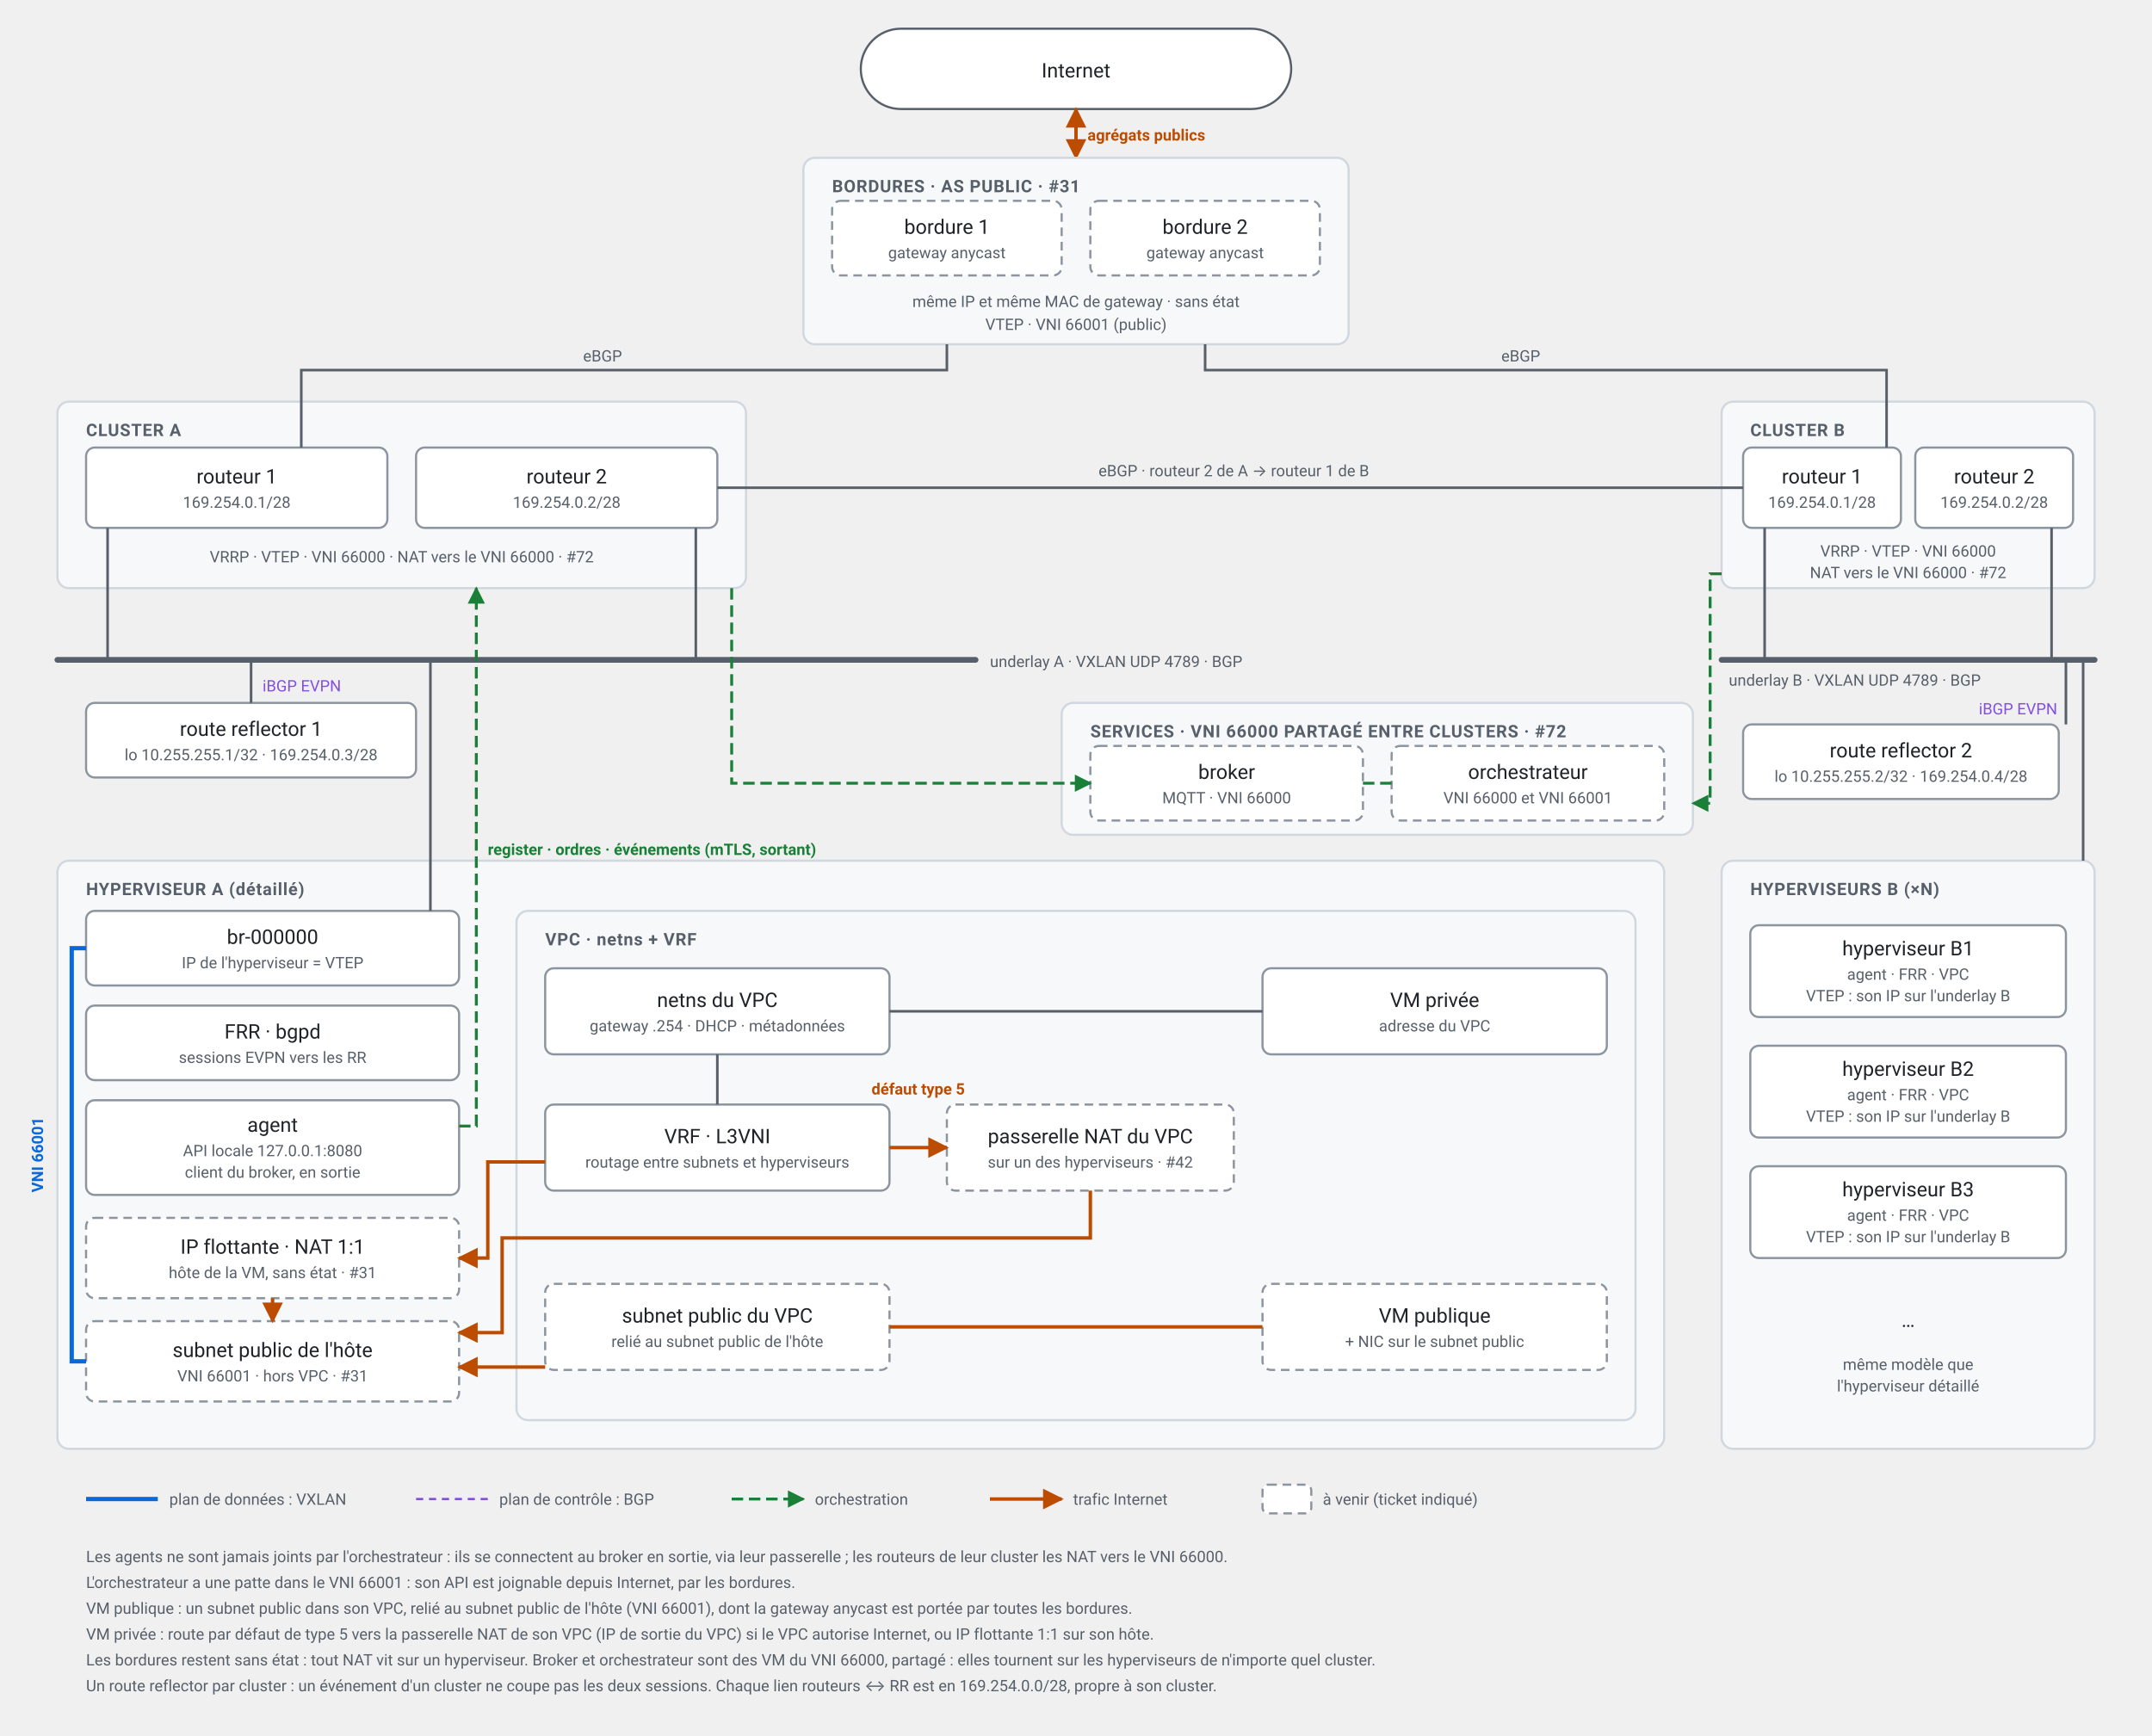
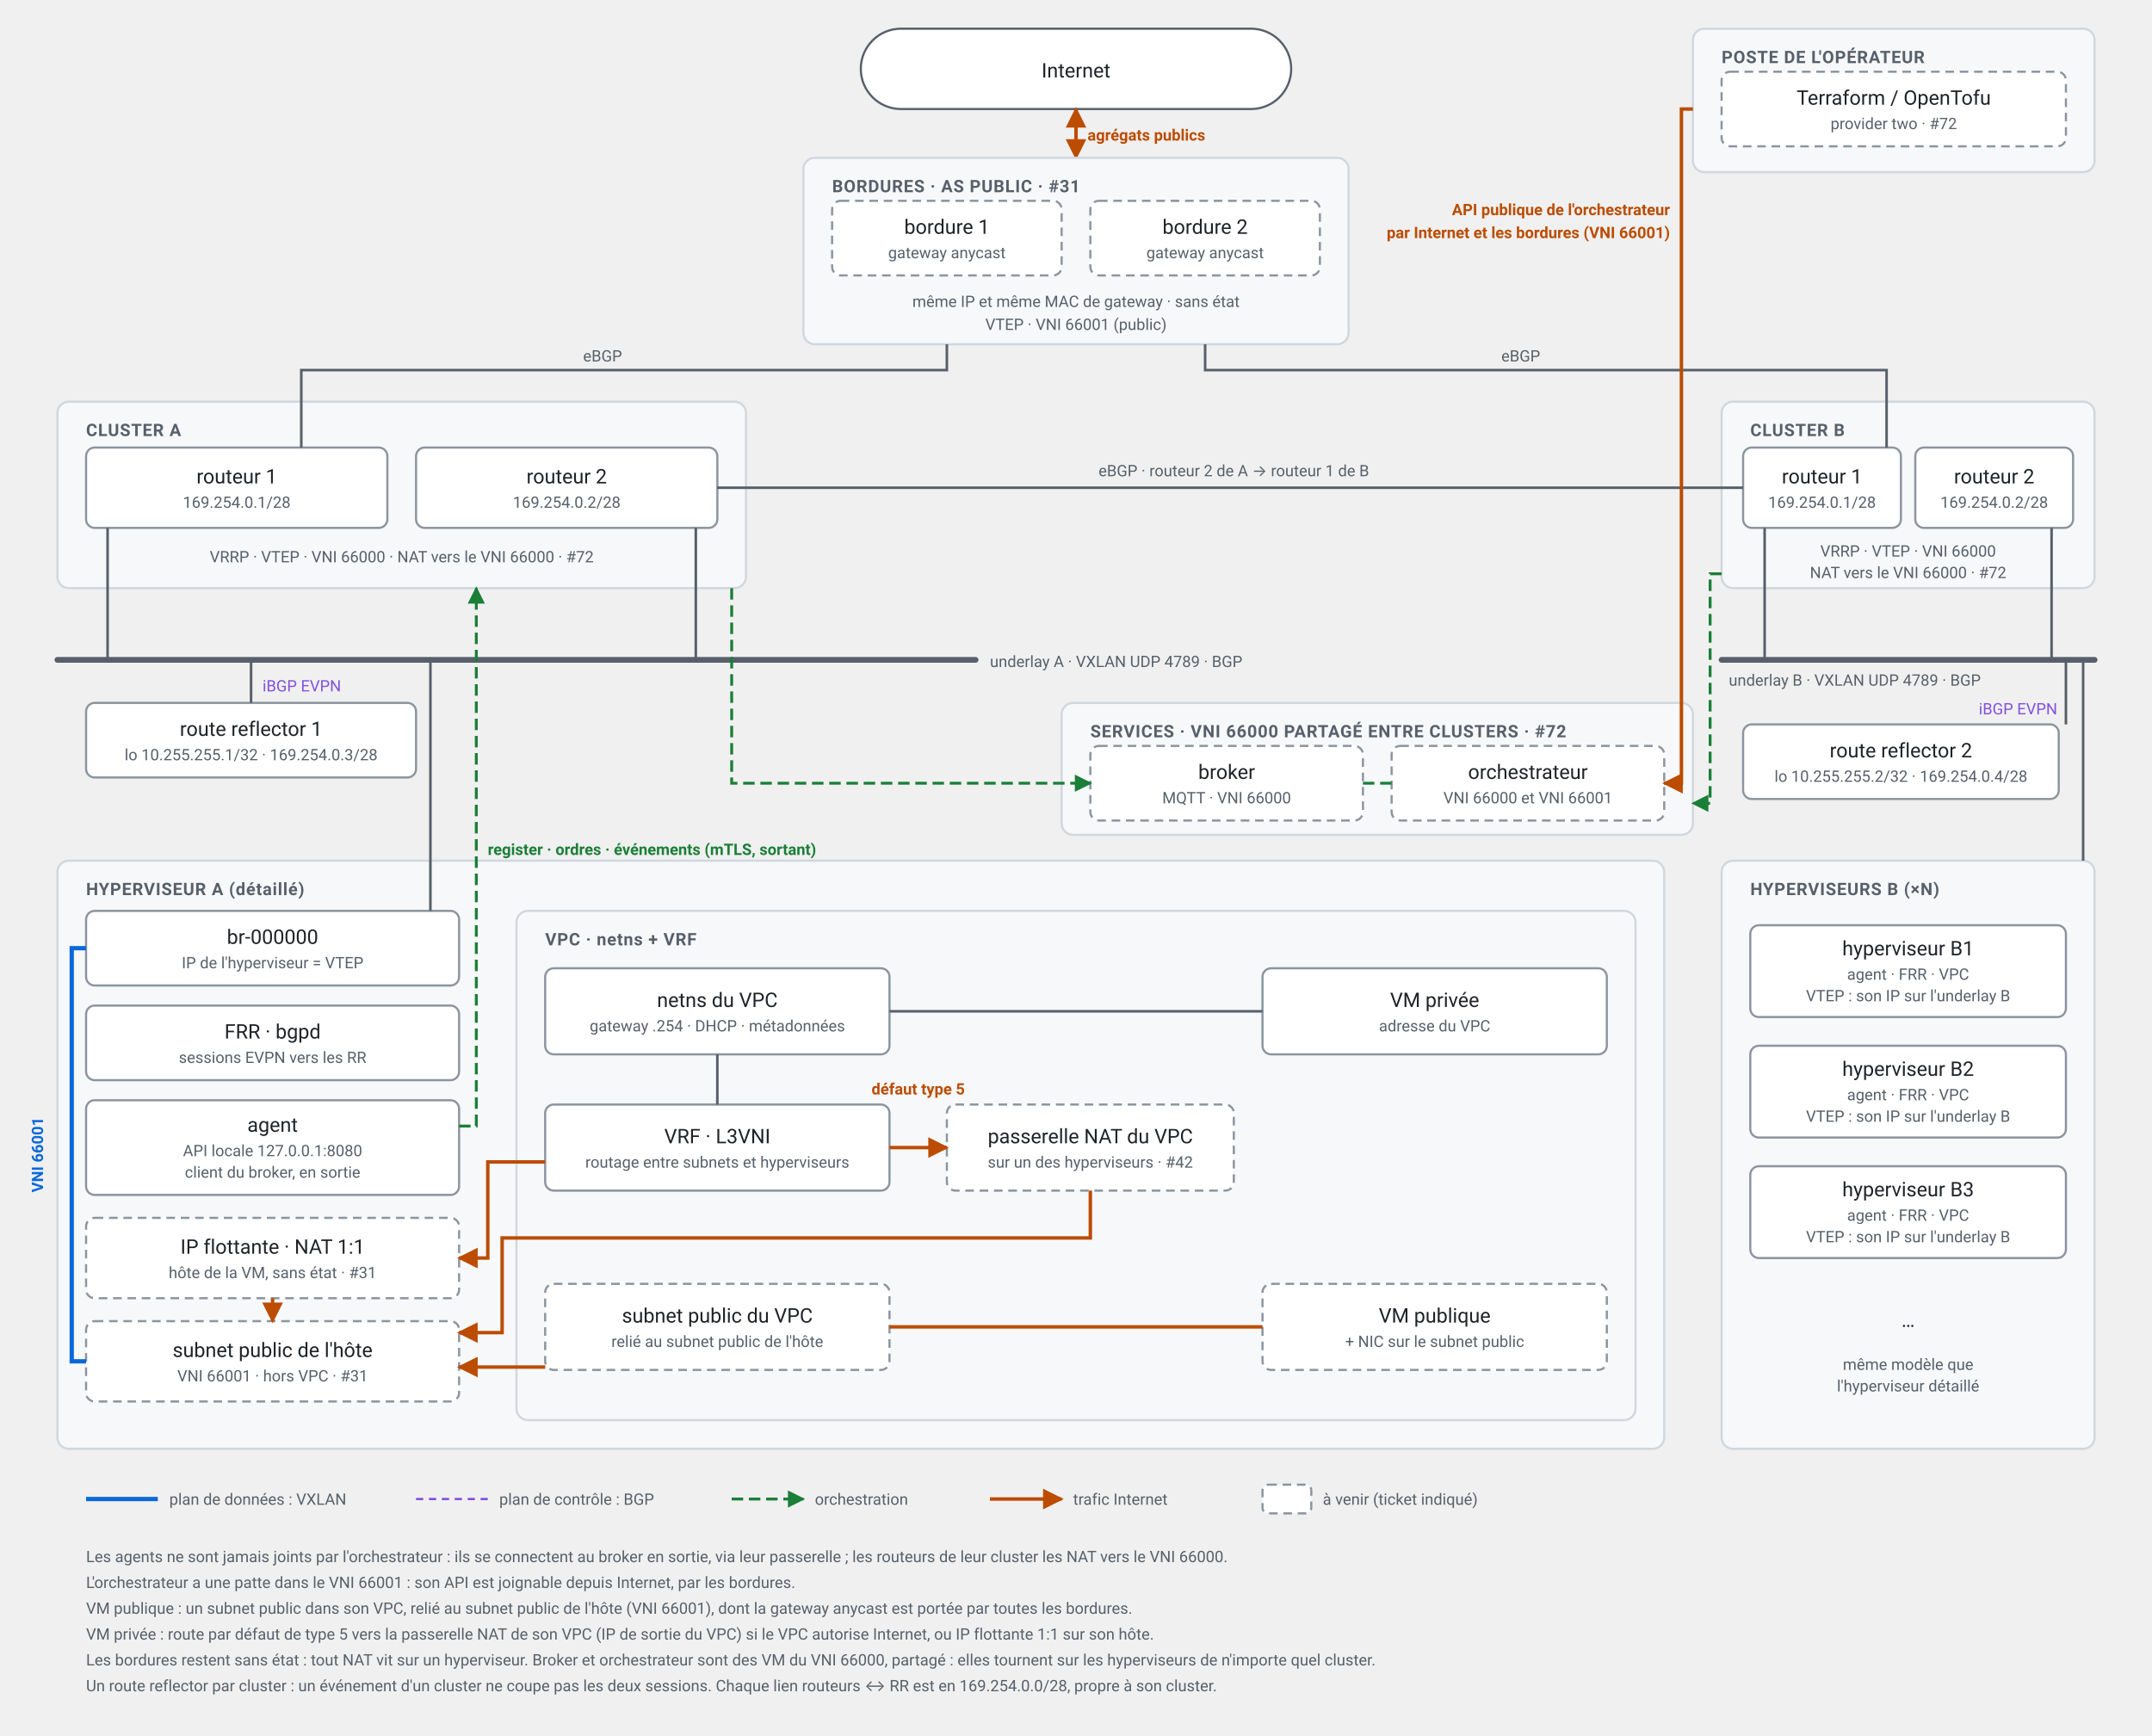
<svg xmlns="http://www.w3.org/2000/svg" viewBox="0 0 1500 1210" width="1500" height="1210" role="img" aria-label="Vue d'ensemble : Internet, bordures, routeurs du cluster, services, orchestration et hyperviseurs">
  <style>
    .lbl { font-family: -apple-system, "Segoe UI", Roboto, sans-serif; font-size: 14px; fill: #1f2328; }
    .sub { font-family: -apple-system, "Segoe UI", Roboto, sans-serif; font-size: 11px; fill: #57606a; }
    .grp { font-family: -apple-system, "Segoe UI", Roboto, sans-serif; font-size: 12px; font-weight: 600; fill: #57606a; letter-spacing: .04em; }
    .ctrlt { font-family: -apple-system, "Segoe UI", Roboto, sans-serif; font-size: 11px; fill: #8250df; }
    .datat { font-family: -apple-system, "Segoe UI", Roboto, sans-serif; font-size: 11px; font-weight: 600; fill: #0969da; }
    .orcht { font-family: -apple-system, "Segoe UI", Roboto, sans-serif; font-size: 11px; font-weight: 600; fill: #1a7f37; }
    .nett { font-family: -apple-system, "Segoe UI", Roboto, sans-serif; font-size: 11px; font-weight: 600; fill: #bc4c00; }
    .box { fill: #ffffff; stroke: #8c959f; stroke-width: 1.5; }
    .future { fill: #ffffff; stroke: #8c959f; stroke-width: 1.5; stroke-dasharray: 6 4; }
    .group { fill: #f6f8fa; stroke: #d0d7de; stroke-width: 1.5; }
    .pill { fill: #ffffff; stroke: #57606a; stroke-width: 1.5; }
    .bus { stroke: #57606a; stroke-width: 4; fill: none; stroke-linecap: round; }
    .link { stroke: #57606a; stroke-width: 1.8; fill: none; }
    .ctrl { stroke: #8250df; stroke-width: 1.6; fill: none; stroke-dasharray: 5 4; }
    .data { stroke: #0969da; stroke-width: 3; fill: none; }
    .orch { stroke: #1a7f37; stroke-width: 2; fill: none; stroke-dasharray: 8 4; }
    .net { stroke: #bc4c00; stroke-width: 2.4; fill: none; }
    .head-ctrl { fill: #8250df; }
    .head-data { fill: #0969da; }
    .head-orch { fill: #1a7f37; }
    .head-net { fill: #bc4c00; }
  </style>
  <defs>
    <marker id="a-ctrl" viewBox="0 0 10 10" refX="9" refY="5" markerWidth="7" markerHeight="7" orient="auto-start-reverse">
      <path class="head-ctrl" d="M0 0 L10 5 L0 10 z" />
    </marker>
    <marker id="a-data" viewBox="0 0 10 10" refX="9" refY="5" markerWidth="5" markerHeight="5" orient="auto-start-reverse">
      <path class="head-data" d="M0 0 L10 5 L0 10 z" />
    </marker>
    <marker id="a-orch" viewBox="0 0 10 10" refX="9" refY="5" markerWidth="6" markerHeight="6" orient="auto-start-reverse">
      <path class="head-orch" d="M0 0 L10 5 L0 10 z" />
    </marker>
    <marker id="a-net" viewBox="0 0 10 10" refX="9" refY="5" markerWidth="6" markerHeight="6" orient="auto-start-reverse">
      <path class="head-net" d="M0 0 L10 5 L0 10 z" />
    </marker>
  </defs>
  <rect class="pill" x="600" y="20" width="300" height="56" rx="28" />
  <text class="lbl" x="750" y="54" text-anchor="middle">Internet</text>
  <path class="net" d="M750 76 V110" marker-start="url(#a-net)" marker-end="url(#a-net)" />
  <text class="nett" x="758" y="98" text-anchor="start">agrégats publics</text>
  <rect class="group" x="560" y="110" width="380" height="130" rx="8" />
  <text class="grp" x="580" y="134">BORDURES · AS PUBLIC · #31</text>
  <rect class="future" x="580" y="140" width="160" height="52" rx="6" />
  <text class="lbl" x="660.0" y="163.0" text-anchor="middle">bordure 1</text>
  <text class="sub" x="660.0" y="180.0" text-anchor="middle">gateway anycast</text>
  <rect class="future" x="760" y="140" width="160" height="52" rx="6" />
  <text class="lbl" x="840.0" y="163.0" text-anchor="middle">bordure 2</text>
  <text class="sub" x="840.0" y="180.0" text-anchor="middle">gateway anycast</text>
  <text class="sub" x="750" y="214" text-anchor="middle">même IP et même MAC de gateway · sans état</text>
  <text class="sub" x="750" y="230" text-anchor="middle">VTEP · VNI 66001 (public)</text>
+   <rect class="group" x="1180" y="20" width="280" height="100" rx="8" />
+   <text class="grp" x="1200" y="44">POSTE DE L'OPÉRATEUR</text>
+   <rect class="future" x="1200" y="50" width="240" height="52" rx="6" />
+   <text class="lbl" x="1320.0" y="73.0" text-anchor="middle">Terraform / OpenTofu</text>
+   <text class="sub" x="1320.0" y="90.0" text-anchor="middle">provider two · #72</text>
+   <text class="nett" x="1164" y="150" text-anchor="end">API publique de l'orchestrateur</text>
+   <text class="nett" x="1164" y="166" text-anchor="end">par Internet et les bordures (VNI 66001)</text>
  <rect class="group" x="40" y="280" width="480" height="130" rx="8" />
  <text class="grp" x="60" y="304">CLUSTER A</text>
  <rect class="box" x="60" y="312" width="210" height="56" rx="6" />
  <text class="lbl" x="165.0" y="337.0" text-anchor="middle">routeur 1</text>
  <text class="sub" x="165.0" y="354.0" text-anchor="middle">169.254.0.1/28</text>
  <rect class="box" x="290" y="312" width="210" height="56" rx="6" />
  <text class="lbl" x="395.0" y="337.0" text-anchor="middle">routeur 2</text>
  <text class="sub" x="395.0" y="354.0" text-anchor="middle">169.254.0.2/28</text>
  <text class="sub" x="280" y="392" text-anchor="middle">VRRP · VTEP · VNI 66000 · NAT vers le VNI 66000 · #72</text>
  <rect class="group" x="1200" y="280" width="260" height="130" rx="8" />
  <text class="grp" x="1220" y="304">CLUSTER B</text>
  <rect class="box" x="1215" y="312" width="110" height="56" rx="6" />
  <text class="lbl" x="1270.0" y="337.0" text-anchor="middle">routeur 1</text>
  <text class="sub" x="1270.0" y="354.0" text-anchor="middle">169.254.0.1/28</text>
  <rect class="box" x="1335" y="312" width="110" height="56" rx="6" />
  <text class="lbl" x="1390.0" y="337.0" text-anchor="middle">routeur 2</text>
  <text class="sub" x="1390.0" y="354.0" text-anchor="middle">169.254.0.2/28</text>
  <text class="sub" x="1330" y="388" text-anchor="middle">VRRP · VTEP · VNI 66000</text>
  <text class="sub" x="1330" y="403" text-anchor="middle">NAT vers le VNI 66000 · #72</text>
  <line class="bus" x1="1200" y1="460" x2="1460" y2="460" />
  <text class="sub" x="1205" y="478" text-anchor="start">underlay B · VXLAN UDP 4789 · BGP</text>
  <path class="link" d="M1230 368 V460" />
  <path class="link" d="M1430 368 V460" />
  <rect class="box" x="1215" y="505" width="220" height="52" rx="6" />
  <text class="lbl" x="1325.0" y="528.0" text-anchor="middle">route reflector 2</text>
  <text class="sub" x="1325.0" y="545.0" text-anchor="middle">lo 10.255.255.2/32 · 169.254.0.4/28</text>
  <path class="link" d="M1440 460 V505" />
  <text class="ctrlt" x="1434" y="498" text-anchor="end">iBGP EVPN</text>
  <rect class="group" x="1200" y="600" width="260" height="410" rx="8" />
  <text class="grp" x="1220" y="624">HYPERVISEURS B (×N)</text>
  <rect class="box" x="1220" y="645" width="220" height="64" rx="6" />
  <text class="lbl" x="1330.0" y="666.0" text-anchor="middle">hyperviseur B1</text>
  <text class="sub" x="1330.0" y="683.0" text-anchor="middle">agent · FRR · VPC</text>
  <text class="sub" x="1330.0" y="698.0" text-anchor="middle">VTEP : son IP sur l'underlay B</text>
  <rect class="box" x="1220" y="729" width="220" height="64" rx="6" />
  <text class="lbl" x="1330.0" y="750.0" text-anchor="middle">hyperviseur B2</text>
  <text class="sub" x="1330.0" y="767.0" text-anchor="middle">agent · FRR · VPC</text>
  <text class="sub" x="1330.0" y="782.0" text-anchor="middle">VTEP : son IP sur l'underlay B</text>
  <rect class="box" x="1220" y="813" width="220" height="64" rx="6" />
  <text class="lbl" x="1330.0" y="834.0" text-anchor="middle">hyperviseur B3</text>
  <text class="sub" x="1330.0" y="851.0" text-anchor="middle">agent · FRR · VPC</text>
  <text class="sub" x="1330.0" y="866.0" text-anchor="middle">VTEP : son IP sur l'underlay B</text>
  <text class="lbl" x="1330" y="925" text-anchor="middle">…</text>
  <text class="sub" x="1330" y="955" text-anchor="middle">même modèle que</text>
  <text class="sub" x="1330" y="970" text-anchor="middle">l'hyperviseur détaillé</text>
  <path class="link" d="M1452 460 V600" />
  <path class="link" d="M500 340 H1215" />
  <text class="sub" x="860" y="332" text-anchor="middle">eBGP · routeur 2 de A → routeur 1 de B</text>
  <path class="link" d="M660 240 V258 H210 V312" />
  <path class="link" d="M840 240 V258 H1315 V312" />
  <text class="sub" x="420" y="252" text-anchor="middle">eBGP</text>
  <text class="sub" x="1060" y="252" text-anchor="middle">eBGP</text>
  <line class="bus" x1="40" y1="460" x2="680" y2="460" />
  <text class="sub" x="690" y="465" text-anchor="start">underlay A · VXLAN UDP 4789 · BGP</text>
  <path class="link" d="M75 368 V460" />
  <path class="link" d="M485 368 V460" />
  <rect class="box" x="60" y="490" width="230" height="52" rx="6" />
  <text class="lbl" x="175.0" y="513.0" text-anchor="middle">route reflector 1</text>
  <text class="sub" x="175.0" y="530.0" text-anchor="middle">lo 10.255.255.1/32 · 169.254.0.3/28</text>
  <path class="link" d="M175 460 V490" />
  <text class="ctrlt" x="183" y="482" text-anchor="start">iBGP EVPN</text>
  <rect class="group" x="740" y="490" width="440" height="92" rx="8" />
  <text class="grp" x="760" y="514">SERVICES · VNI 66000 PARTAGÉ ENTRE CLUSTERS · #72</text>
  <rect class="future" x="760" y="520" width="190" height="52" rx="6" />
  <text class="lbl" x="855.0" y="543.0" text-anchor="middle">broker</text>
  <text class="sub" x="855.0" y="560.0" text-anchor="middle">MQTT · VNI 66000</text>
  <rect class="future" x="970" y="520" width="190" height="52" rx="6" />
  <text class="lbl" x="1065.0" y="543.0" text-anchor="middle">orchestrateur</text>
  <text class="sub" x="1065.0" y="560.0" text-anchor="middle">VNI 66000 et VNI 66001</text>
  <path class="orch" d="M950 546 H970" />
  <path class="orch" d="M510 410 V546 H760" marker-end="url(#a-orch)" />
  <path class="orch" d="M1200 400 H1192 V560 H1180" marker-end="url(#a-orch)" />
  <rect class="group" x="40" y="600" width="1120" height="410" rx="8" />
  <text class="grp" x="60" y="624">HYPERVISEUR A (détaillé)</text>
  <rect class="box" x="60" y="635" width="260" height="52" rx="6" />
  <text class="lbl" x="190.0" y="658.0" text-anchor="middle">br-000000</text>
  <text class="sub" x="190.0" y="675.0" text-anchor="middle">IP de l'hyperviseur = VTEP</text>
  <rect class="box" x="60" y="701" width="260" height="52" rx="6" />
  <text class="lbl" x="190.0" y="724.0" text-anchor="middle">FRR · bgpd</text>
  <text class="sub" x="190.0" y="741.0" text-anchor="middle">sessions EVPN vers les RR</text>
  <rect class="box" x="60" y="767" width="260" height="66" rx="6" />
  <text class="lbl" x="190.0" y="789.0" text-anchor="middle">agent</text>
  <text class="sub" x="190.0" y="806.0" text-anchor="middle">API locale 127.0.0.1:8080</text>
  <text class="sub" x="190.0" y="821.0" text-anchor="middle">client du broker, en sortie</text>
  <rect class="future" x="60" y="849" width="260" height="56" rx="6" />
  <text class="lbl" x="190.0" y="874.0" text-anchor="middle">IP flottante · NAT 1:1</text>
  <text class="sub" x="190.0" y="891.0" text-anchor="middle">hôte de la VM, sans état · #31</text>
  <rect class="future" x="60" y="921" width="260" height="56" rx="6" />
  <text class="lbl" x="190.0" y="946.0" text-anchor="middle">subnet public de l'hôte</text>
  <text class="sub" x="190.0" y="963.0" text-anchor="middle">VNI 66001 · hors VPC · #31</text>
  <rect class="group" x="360" y="635" width="780" height="355" rx="8" />
  <text class="grp" x="380" y="659">VPC · netns + VRF</text>
  <rect class="box" x="380" y="675" width="240" height="60" rx="6" />
  <text class="lbl" x="500.0" y="702.0" text-anchor="middle">netns du VPC</text>
  <text class="sub" x="500.0" y="719.0" text-anchor="middle">gateway .254 · DHCP · métadonnées</text>
  <rect class="box" x="380" y="770" width="240" height="60" rx="6" />
  <text class="lbl" x="500.0" y="797.0" text-anchor="middle">VRF · L3VNI</text>
  <text class="sub" x="500.0" y="814.0" text-anchor="middle">routage entre subnets et hyperviseurs</text>
  <rect class="future" x="660" y="770" width="200" height="60" rx="6" />
  <text class="lbl" x="760.0" y="797.0" text-anchor="middle">passerelle NAT du VPC</text>
  <text class="sub" x="760.0" y="814.0" text-anchor="middle">sur un des hyperviseurs · #42</text>
  <rect class="future" x="380" y="895" width="240" height="60" rx="6" />
  <text class="lbl" x="500.0" y="922.0" text-anchor="middle">subnet public du VPC</text>
  <text class="sub" x="500.0" y="939.0" text-anchor="middle">relié au subnet public de l'hôte</text>
  <rect class="box" x="880" y="675" width="240" height="60" rx="6" />
  <text class="lbl" x="1000.0" y="702.0" text-anchor="middle">VM privée</text>
  <text class="sub" x="1000.0" y="719.0" text-anchor="middle">adresse du VPC</text>
  <rect class="future" x="880" y="895" width="240" height="60" rx="6" />
  <text class="lbl" x="1000.0" y="922.0" text-anchor="middle">VM publique</text>
  <text class="sub" x="1000.0" y="939.0" text-anchor="middle">+ NIC sur le subnet public</text>
  <path class="link" d="M880 705 H620" />
  <path class="link" d="M500 735 V770" />
  <path class="net" d="M880 925 H620" />
  <path class="net" d="M380 953 H320" marker-end="url(#a-net)" />
  <path class="net" d="M380 810 H340 V877 H320" marker-end="url(#a-net)" />
  <path class="net" d="M620 800 H660" marker-end="url(#a-net)" />
  <path class="net" d="M760 830 V863 H350 V929 H320" marker-end="url(#a-net)" />
  <text class="nett" x="640" y="763" text-anchor="middle">défaut type 5</text>
  <path class="net" d="M190 905 V921" marker-end="url(#a-net)" />
  <path class="data" d="M60 949 H50 V661 H60" />
  <text class="datat" x="30" y="805" text-anchor="middle" transform="rotate(-90 30 805)">VNI 66001</text>
  <path class="link" d="M300 635 V460" />
  <path class="orch" d="M320 785 H332 V410" marker-end="url(#a-orch)" />
  <text class="orcht" x="340" y="596" text-anchor="start">register · ordres · événements (mTLS, sortant)</text>
+   <path class="net" d="M1180 76 H1172 V546 H1160" marker-end="url(#a-net)" />
  <path class="data" d="M60 1045 H110" />
  <text class="sub" x="118" y="1049" text-anchor="start">plan de données : VXLAN</text>
  <path class="ctrl" d="M290 1045 H340" />
  <text class="sub" x="348" y="1049" text-anchor="start">plan de contrôle : BGP</text>
  <path class="orch" d="M510 1045 H560" marker-end="url(#a-orch)" />
  <text class="sub" x="568" y="1049" text-anchor="start">orchestration</text>
  <path class="net" d="M690 1045 H740" marker-end="url(#a-net)" />
  <text class="sub" x="748" y="1049" text-anchor="start">trafic Internet</text>
  <rect class="future" x="880" y="1035" width="34" height="20" rx="4" />
  <text class="sub" x="922" y="1049" text-anchor="start">à venir (ticket indiqué)</text>
  <text class="sub" x="60" y="1089" text-anchor="start">Les agents ne sont jamais joints par l'orchestrateur : ils se connectent au broker en sortie, via leur passerelle ; les routeurs de leur cluster les NAT vers le VNI 66000.</text>
  <text class="sub" x="60" y="1107" text-anchor="start">L'orchestrateur a une patte dans le VNI 66001 : son API est joignable depuis Internet, par les bordures.</text>
  <text class="sub" x="60" y="1125" text-anchor="start">VM publique : un subnet public dans son VPC, relié au subnet public de l'hôte (VNI 66001), dont la gateway anycast est portée par toutes les bordures.</text>
  <text class="sub" x="60" y="1143" text-anchor="start">VM privée : route par défaut de type 5 vers la passerelle NAT de son VPC (IP de sortie du VPC) si le VPC autorise Internet, ou IP flottante 1:1 sur son hôte.</text>
  <text class="sub" x="60" y="1161" text-anchor="start">Les bordures restent sans état : tout NAT vit sur un hyperviseur. Broker et orchestrateur sont des VM du VNI 66000, partagé : elles tournent sur les hyperviseurs de n'importe quel cluster.</text>
  <text class="sub" x="60" y="1179" text-anchor="start">Un route reflector par cluster : un événement d'un cluster ne coupe pas les deux sessions. Chaque lien routeurs ↔ RR est en 169.254.0.0/28, propre à son cluster.</text>
</svg>
